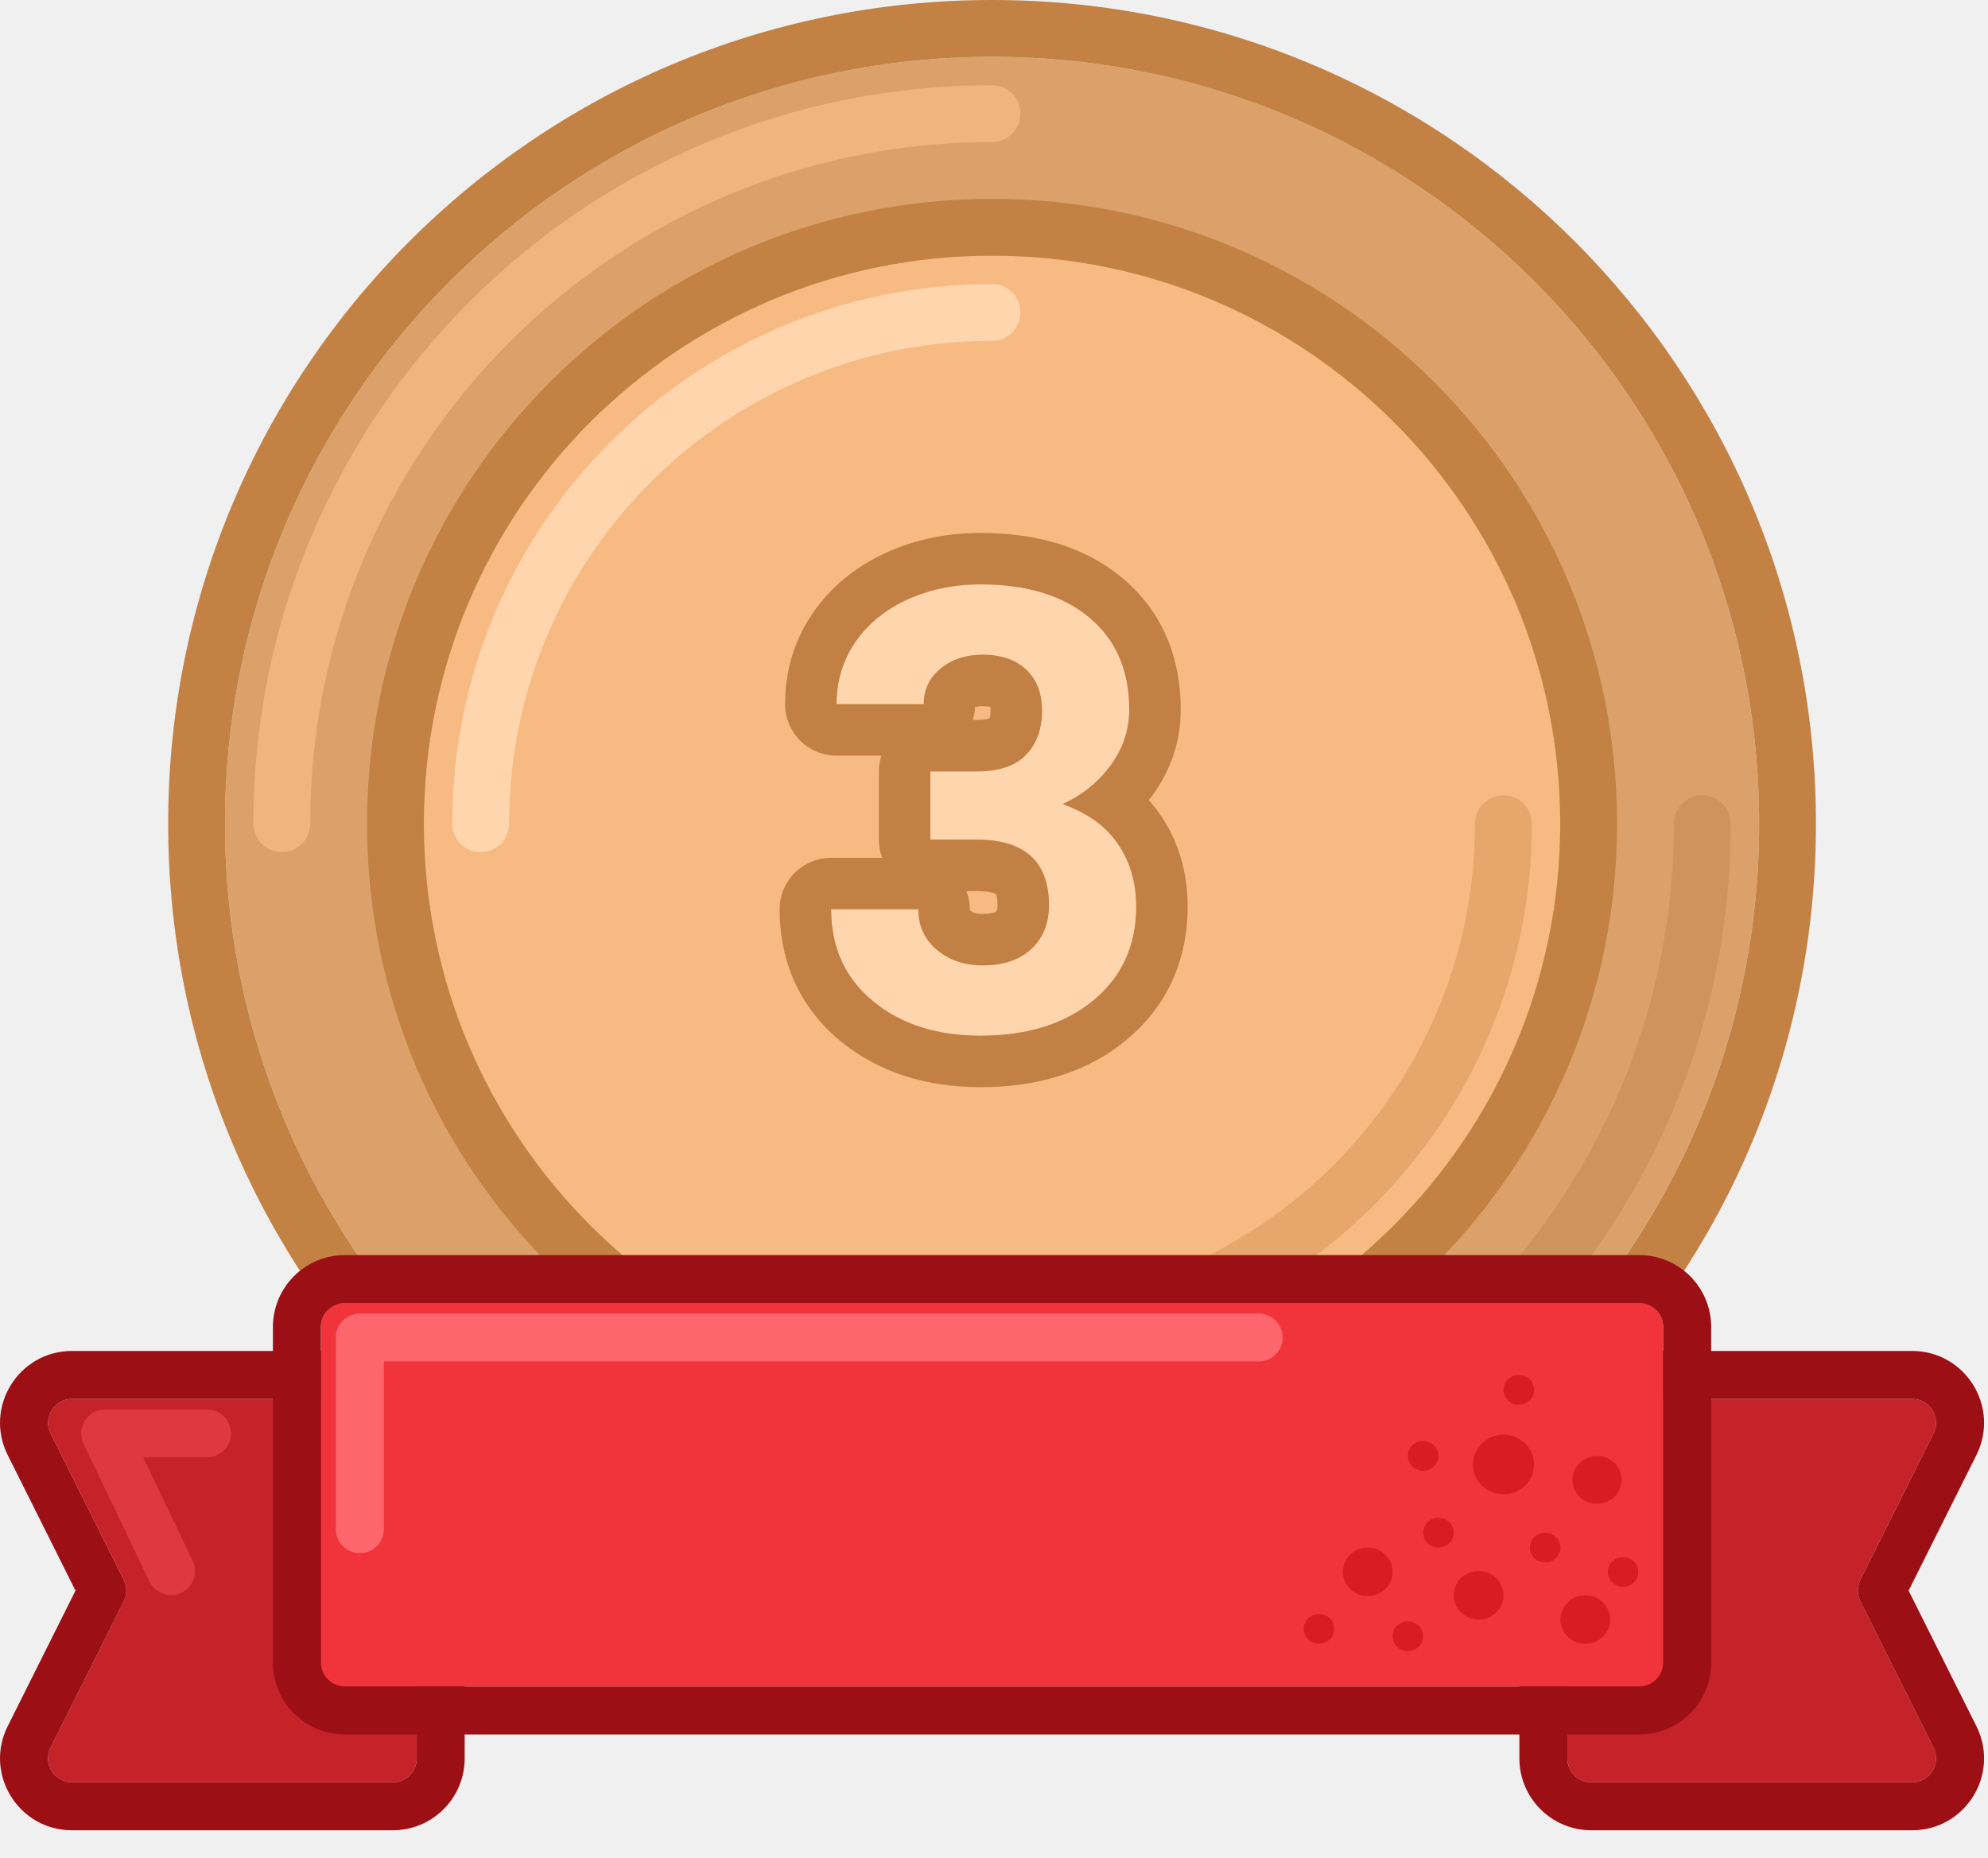
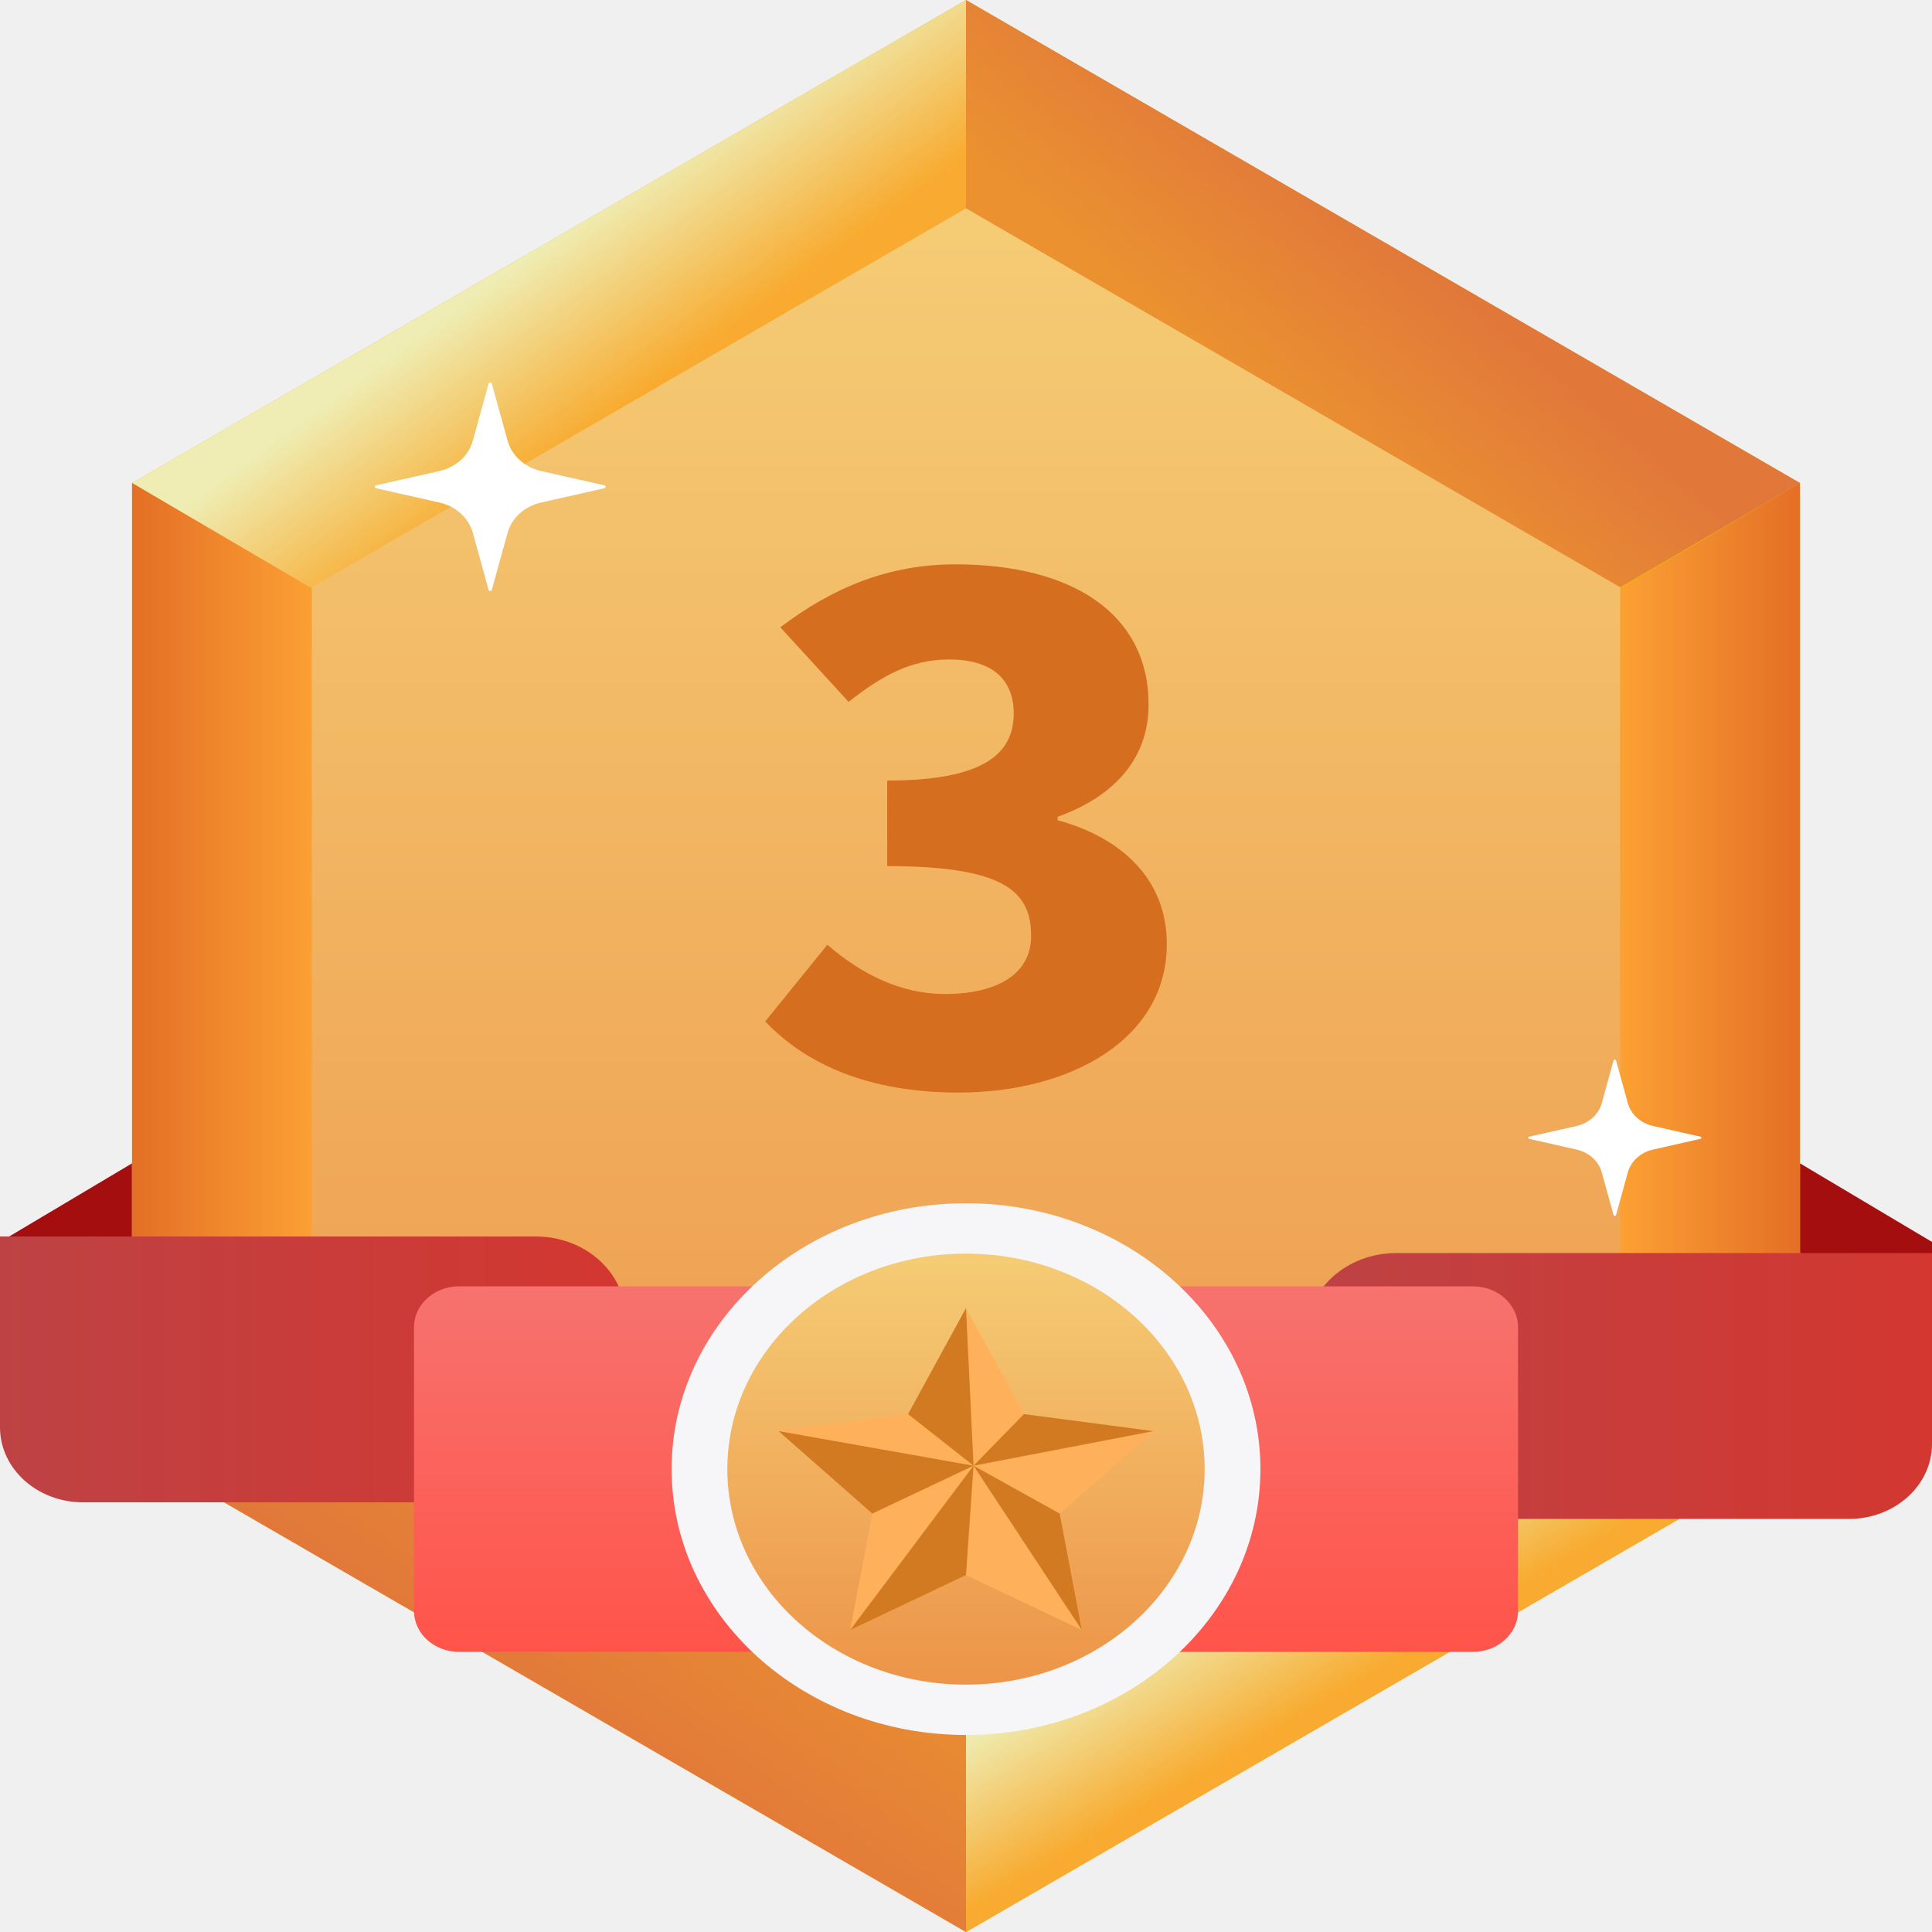
- <svg xmlns="http://www.w3.org/2000/svg" width="46" height="43" viewBox="0 0 46 43" fill="none">
-   <path d="M40.704 19.064C40.704 28.866 32.757 36.813 22.955 36.813C13.152 36.813 5.206 28.866 5.206 19.064C5.206 9.261 13.152 1.315 22.955 1.315C32.757 1.315 40.704 9.261 40.704 19.064Z" fill="#DCA16A" />
-   <path fill-rule="evenodd" clip-rule="evenodd" d="M42.019 19.064C42.019 29.593 33.483 38.128 22.955 38.128C12.426 38.128 3.891 29.593 3.891 19.064C3.891 8.535 12.426 0 22.955 0C33.483 0 42.019 8.535 42.019 19.064ZM22.955 36.813C32.757 36.813 40.704 28.866 40.704 19.064C40.704 9.261 32.757 1.315 22.955 1.315C13.152 1.315 5.206 9.261 5.206 19.064C5.206 28.866 13.152 36.813 22.955 36.813Z" fill="#C38144" />
-   <path fill-rule="evenodd" clip-rule="evenodd" d="M6.521 19.721C6.157 19.721 5.863 19.427 5.863 19.064C5.863 9.624 13.515 1.972 22.955 1.972C23.318 1.972 23.612 2.266 23.612 2.629C23.612 2.993 23.318 3.287 22.955 3.287C14.242 3.287 7.178 10.35 7.178 19.064C7.178 19.427 6.884 19.721 6.521 19.721Z" fill="#F0B57F" />
-   <path fill-rule="evenodd" clip-rule="evenodd" d="M39.389 18.406C39.752 18.406 40.047 18.701 40.047 19.064C40.047 28.503 32.394 36.156 22.955 36.156C22.592 36.156 22.297 35.861 22.297 35.498C22.297 35.135 22.592 34.841 22.955 34.841C31.668 34.841 38.732 27.777 38.732 19.064C38.732 18.701 39.026 18.406 39.389 18.406Z" fill="#CF945D" />
-   <path d="M36.102 19.064C36.102 26.325 30.216 32.211 22.955 32.211C15.694 32.211 9.807 26.325 9.807 19.064C9.807 11.803 15.694 5.916 22.955 5.916C30.216 5.916 36.102 11.803 36.102 19.064Z" fill="#F7BA82" />
-   <path fill-rule="evenodd" clip-rule="evenodd" d="M37.417 19.064C37.417 27.051 30.942 33.526 22.955 33.526C14.968 33.526 8.493 27.051 8.493 19.064C8.493 11.077 14.968 4.602 22.955 4.602C30.942 4.602 37.417 11.077 37.417 19.064ZM22.955 32.211C30.216 32.211 36.102 26.325 36.102 19.064C36.102 11.803 30.216 5.916 22.955 5.916C15.694 5.916 9.807 11.803 9.807 19.064C9.807 26.325 15.694 32.211 22.955 32.211Z" fill="#C38144" />
-   <path fill-rule="evenodd" clip-rule="evenodd" d="M22.955 30.239C29.127 30.239 34.13 25.236 34.13 19.064C34.13 18.701 34.425 18.406 34.788 18.406C35.151 18.406 35.445 18.701 35.445 19.064C35.445 25.962 29.853 31.554 22.955 31.554C22.592 31.554 22.297 31.26 22.297 30.896C22.297 30.534 22.592 30.239 22.955 30.239Z" fill="#E6A66C" />
-   <path fill-rule="evenodd" clip-rule="evenodd" d="M22.955 7.888C16.783 7.888 11.78 12.892 11.78 19.064C11.78 19.427 11.485 19.721 11.122 19.721C10.759 19.721 10.465 19.427 10.465 19.064C10.465 12.166 16.057 6.574 22.955 6.574C23.318 6.574 23.612 6.868 23.612 7.231C23.612 7.594 23.318 7.888 22.955 7.888Z" fill="#FFD5AE" />
-   <path d="M2.863 36.565L1.17 33.178C0.986 32.809 1.254 32.376 1.666 32.376H9.089C9.395 32.376 9.643 32.624 9.643 32.93V40.696C9.643 41.002 9.395 41.25 9.089 41.25H1.666C1.254 41.25 0.986 40.816 1.17 40.447L2.863 37.061C2.941 36.905 2.941 36.721 2.863 36.565Z" fill="#C52229" />
-   <path d="M43.047 36.565L44.74 33.178C44.924 32.809 44.656 32.376 44.244 32.376H36.822C36.515 32.376 36.267 32.624 36.267 32.93V40.696C36.267 41.002 36.515 41.25 36.822 41.25H44.244C44.656 41.25 44.924 40.816 44.74 40.447L43.047 37.061C42.969 36.905 42.969 36.721 43.047 36.565Z" fill="#C52229" />
-   <path fill-rule="evenodd" clip-rule="evenodd" d="M1.747 36.813L0.178 33.674C-0.375 32.568 0.429 31.266 1.666 31.266H9.089C10.008 31.266 10.752 32.011 10.752 32.93V40.696C10.752 41.614 10.008 42.359 9.089 42.359H1.666C0.429 42.359 -0.375 41.058 0.178 39.951L1.747 36.813ZM44.163 36.813L45.732 33.674C46.285 32.568 45.481 31.266 44.244 31.266H36.822C35.903 31.266 35.157 32.011 35.157 32.93V40.696C35.157 41.614 35.903 42.359 36.822 42.359H44.244C45.481 42.359 46.285 41.058 45.732 39.951L44.163 36.813ZM44.74 33.178L43.047 36.565C42.969 36.721 42.969 36.905 43.047 37.061L44.74 40.447C44.924 40.816 44.656 41.25 44.244 41.25H36.822C36.515 41.25 36.267 41.002 36.267 40.696V32.93C36.267 32.624 36.515 32.376 36.822 32.376H44.244C44.656 32.376 44.924 32.809 44.74 33.178ZM1.17 33.178L2.863 36.565C2.941 36.721 2.941 36.905 2.863 37.061L1.17 40.447C0.986 40.816 1.254 41.25 1.666 41.25H9.089C9.395 41.25 9.643 41.002 9.643 40.696V32.93C9.643 32.624 9.395 32.376 9.089 32.376H1.666C1.254 32.376 0.986 32.809 1.17 33.178Z" fill="#9B0F15" />
-   <path fill-rule="evenodd" clip-rule="evenodd" d="M1.963 32.877C2.065 32.716 2.242 32.618 2.433 32.618H4.79C5.096 32.618 5.345 32.867 5.345 33.173C5.345 33.479 5.096 33.728 4.79 33.728H3.313L4.458 36.123C4.59 36.399 4.474 36.73 4.197 36.863C3.921 36.995 3.59 36.878 3.458 36.602L1.932 33.412C1.85 33.24 1.862 33.038 1.963 32.877Z" fill="#DF3840" />
-   <path d="M38.485 38.477V30.712C38.485 30.405 38.237 30.157 37.931 30.157L7.979 30.157C7.673 30.157 7.425 30.405 7.425 30.712L7.425 38.477C7.425 38.783 7.673 39.032 7.979 39.032L37.931 39.032C38.237 39.032 38.485 38.783 38.485 38.477Z" fill="#F1333B" />
-   <path fill-rule="evenodd" clip-rule="evenodd" d="M39.595 30.712V38.477C39.595 39.396 38.85 40.141 37.931 40.141H7.979C7.06 40.141 6.315 39.396 6.315 38.477L6.315 30.712C6.315 29.793 7.06 29.048 7.979 29.048L37.931 29.048C38.85 29.048 39.595 29.793 39.595 30.712ZM38.485 30.712V38.477C38.485 38.783 38.237 39.032 37.931 39.032L7.979 39.032C7.673 39.032 7.425 38.783 7.425 38.477L7.425 30.712C7.425 30.405 7.673 30.157 7.979 30.157L37.931 30.157C38.237 30.157 38.485 30.405 38.485 30.712Z" fill="#9B0F15" />
-   <path d="M36.953 34.805C36.639 34.805 36.384 34.556 36.384 34.25C36.384 33.944 36.639 33.695 36.953 33.695C37.267 33.695 37.522 33.944 37.522 34.25C37.522 34.556 37.267 34.805 36.953 34.805Z" fill="#DB1B24" />
-   <path d="M34.789 34.583C34.399 34.583 34.082 34.274 34.082 33.893C34.082 33.512 34.399 33.203 34.789 33.203C35.18 33.203 35.497 33.512 35.497 33.893C35.497 34.274 35.18 34.583 34.789 34.583Z" fill="#DB1B24" />
-   <path d="M35.753 36.161C35.558 36.161 35.4 36.006 35.4 35.816C35.4 35.625 35.558 35.471 35.753 35.471C35.949 35.471 36.107 35.625 36.107 35.816C36.107 36.006 35.949 36.161 35.753 36.161Z" fill="#DB1B24" />
-   <path d="M35.143 32.511C34.948 32.511 34.789 32.357 34.789 32.166C34.789 31.976 34.948 31.821 35.143 31.821C35.338 31.821 35.497 31.976 35.497 32.166C35.497 32.357 35.338 32.511 35.143 32.511Z" fill="#DB1B24" />
-   <path d="M33.284 35.816C33.089 35.816 32.931 35.661 32.931 35.471C32.931 35.28 33.089 35.126 33.284 35.126C33.48 35.126 33.638 35.28 33.638 35.471C33.638 35.661 33.48 35.816 33.284 35.816Z" fill="#DB1B24" />
-   <path d="M32.931 34.04C32.735 34.04 32.577 33.886 32.577 33.695C32.577 33.505 32.735 33.35 32.931 33.35C33.126 33.35 33.284 33.505 33.284 33.695C33.284 33.886 33.126 34.04 32.931 34.04Z" fill="#DB1B24" />
-   <path d="M30.519 38.043C30.324 38.043 30.166 37.889 30.166 37.698C30.166 37.508 30.324 37.353 30.519 37.353C30.715 37.353 30.873 37.508 30.873 37.698C30.873 37.889 30.715 38.043 30.519 38.043Z" fill="#DB1B24" />
-   <path d="M37.556 36.726C37.361 36.726 37.203 36.571 37.203 36.381C37.203 36.19 37.361 36.036 37.556 36.036C37.752 36.036 37.91 36.19 37.91 36.381C37.91 36.571 37.752 36.726 37.556 36.726Z" fill="#DB1B24" />
-   <path d="M34.214 37.482C33.896 37.482 33.638 37.23 33.638 36.92C33.638 36.61 33.896 36.358 34.214 36.358C34.532 36.358 34.789 36.61 34.789 36.92C34.789 37.23 34.532 37.482 34.214 37.482Z" fill="#DB1B24" />
-   <path d="M36.683 38.043C36.365 38.043 36.107 37.792 36.107 37.482C36.107 37.171 36.365 36.92 36.683 36.92C37.001 36.92 37.258 37.171 37.258 37.482C37.258 37.792 37.001 38.043 36.683 38.043Z" fill="#DB1B24" />
-   <path d="M31.648 36.939C31.33 36.939 31.072 36.688 31.072 36.377C31.072 36.067 31.33 35.816 31.648 35.816C31.965 35.816 32.223 36.067 32.223 36.377C32.223 36.688 31.965 36.939 31.648 36.939Z" fill="#DB1B24" />
-   <path d="M32.577 38.214C32.382 38.214 32.223 38.059 32.223 37.869C32.223 37.678 32.382 37.523 32.577 37.523C32.772 37.523 32.931 37.678 32.931 37.869C32.931 38.059 32.772 38.214 32.577 38.214Z" fill="#DB1B24" />
-   <path fill-rule="evenodd" clip-rule="evenodd" d="M7.771 30.954C7.771 30.648 8.02 30.4 8.326 30.4H29.126C29.432 30.4 29.68 30.648 29.68 30.954C29.68 31.261 29.432 31.509 29.126 31.509H8.881V35.392C8.881 35.698 8.632 35.946 8.326 35.946C8.02 35.946 7.771 35.698 7.771 35.392V30.954Z" fill="#FE666D" />
-   <path d="M21.528 17.854H22.604C23.115 17.854 23.495 17.726 23.741 17.47C23.988 17.214 24.111 16.874 24.111 16.451C24.111 16.041 23.988 15.722 23.741 15.494C23.499 15.266 23.164 15.152 22.736 15.152C22.35 15.152 22.026 15.259 21.766 15.473C21.505 15.682 21.375 15.957 21.375 16.297H19.357C19.357 15.766 19.499 15.291 19.783 14.873C20.072 14.449 20.472 14.119 20.984 13.881C21.5 13.644 22.068 13.525 22.687 13.525C23.762 13.525 24.605 13.784 25.215 14.3C25.824 14.812 26.129 15.52 26.129 16.422C26.129 16.888 25.987 17.316 25.703 17.707C25.419 18.098 25.047 18.398 24.586 18.608C25.159 18.812 25.584 19.12 25.864 19.529C26.148 19.939 26.29 20.423 26.29 20.981C26.29 21.884 25.959 22.608 25.298 23.153C24.642 23.697 23.772 23.969 22.687 23.969C21.673 23.969 20.842 23.702 20.195 23.166C19.553 22.631 19.232 21.924 19.232 21.044H21.249C21.249 21.426 21.391 21.738 21.675 21.98C21.963 22.222 22.317 22.343 22.736 22.343C23.215 22.343 23.59 22.217 23.86 21.966C24.135 21.71 24.272 21.372 24.272 20.953C24.272 19.939 23.713 19.431 22.596 19.431H21.528V17.854Z" fill="#FFD5AE" />
-   <path fill-rule="evenodd" clip-rule="evenodd" d="M20.394 17.488H19.357C18.699 17.488 18.166 16.955 18.166 16.297C18.166 15.54 18.372 14.83 18.797 14.204L18.798 14.202C19.22 13.583 19.796 13.119 20.483 12.8L20.486 12.799C21.172 12.483 21.912 12.334 22.687 12.334C23.946 12.334 25.094 12.637 25.983 13.389C26.899 14.16 27.321 15.221 27.321 16.422C27.321 17.149 27.093 17.821 26.667 18.407C26.64 18.445 26.612 18.483 26.583 18.519C26.677 18.624 26.764 18.735 26.846 18.854C27.282 19.486 27.481 20.212 27.481 20.981C27.481 22.217 27.009 23.286 26.058 24.071C25.135 24.836 23.972 25.161 22.687 25.161C21.455 25.161 20.338 24.831 19.435 24.085L19.432 24.082C18.502 23.307 18.04 22.256 18.04 21.044C18.04 20.386 18.573 19.853 19.232 19.853H20.413C20.364 19.722 20.337 19.58 20.337 19.431V17.854C20.337 17.726 20.357 17.604 20.394 17.488ZM22.364 20.623C22.413 20.754 22.441 20.896 22.441 21.044C22.441 21.054 22.441 21.062 22.442 21.067C22.442 21.068 22.444 21.069 22.445 21.07C22.494 21.111 22.568 21.151 22.736 21.151C22.873 21.151 22.955 21.133 22.998 21.119C23.033 21.107 23.045 21.097 23.048 21.094M22.364 20.623H22.596C22.893 20.623 23.013 20.674 23.046 20.692C23.047 20.693 23.048 20.696 23.049 20.698C23.06 20.728 23.081 20.806 23.081 20.953C23.081 21.032 23.068 21.065 23.065 21.072C23.064 21.076 23.063 21.078 23.061 21.079C23.06 21.081 23.056 21.086 23.048 21.094M25.298 23.153C25.959 22.608 26.29 21.884 26.29 20.981C26.29 20.423 26.148 19.939 25.864 19.529C25.818 19.462 25.768 19.397 25.714 19.335C25.44 19.021 25.064 18.779 24.586 18.608C25.017 18.412 25.371 18.137 25.647 17.782C25.666 17.757 25.685 17.732 25.703 17.707C25.987 17.316 26.129 16.888 26.129 16.422C26.129 15.52 25.824 14.812 25.215 14.3C24.605 13.784 23.762 13.525 22.687 13.525C22.068 13.525 21.5 13.644 20.984 13.881C20.472 14.119 20.072 14.449 19.783 14.873C19.732 14.948 19.685 15.026 19.643 15.105C19.452 15.465 19.357 15.862 19.357 16.297H21.375C21.375 15.957 21.505 15.682 21.766 15.473C22.026 15.259 22.35 15.152 22.736 15.152C23.164 15.152 23.499 15.266 23.741 15.494C23.988 15.722 24.111 16.041 24.111 16.451C24.111 16.874 23.988 17.214 23.741 17.47C23.495 17.726 23.115 17.854 22.604 17.854H21.528V19.431H22.596C23.713 19.431 24.272 19.939 24.272 20.953C24.272 21.372 24.135 21.71 23.86 21.966C23.59 22.217 23.215 22.343 22.736 22.343C22.317 22.343 21.963 22.222 21.675 21.98C21.391 21.738 21.249 21.426 21.249 21.044H19.232C19.232 21.485 19.312 21.882 19.473 22.236C19.633 22.589 19.874 22.899 20.195 23.166C20.842 23.702 21.673 23.969 22.687 23.969C23.772 23.969 24.642 23.697 25.298 23.153ZM22.509 16.662C22.539 16.569 22.558 16.47 22.564 16.369C22.596 16.356 22.648 16.343 22.736 16.343C22.831 16.343 22.887 16.354 22.914 16.362C22.917 16.381 22.92 16.41 22.92 16.451C22.92 16.547 22.906 16.597 22.899 16.616C22.897 16.621 22.896 16.625 22.894 16.628C22.893 16.628 22.892 16.628 22.891 16.629C22.853 16.642 22.764 16.662 22.604 16.662H22.509Z" fill="#C28044" />
+ <svg xmlns="http://www.w3.org/2000/svg" width="51" height="51" viewBox="0 0 51 51" fill="none">
+   <path d="M51 32.784L47.514 30.709V33.079L51 33.956V32.784Z" fill="#A50E0E" />
+   <path d="M0 32.784L3.486 30.709V33.079L0 33.956V32.784Z" fill="#A50E0E" />
+   <path d="M3.486 12.75V38.25L25.5 51L47.514 38.25V12.75L25.5 0L3.486 12.75Z" fill="#ECB20C" />
+   <path d="M17.508 21.098L25.5 5.499V0L3.486 12.75L17.508 21.098Z" fill="url(#paint0_linear_1_200)" />
+   <path d="M35.915 30.709L25.5 45.501V51L47.514 38.25L42.767 35.5L35.915 30.709Z" fill="url(#paint1_linear_1_200)" />
+   <path d="M25.119 38.97L8.233 35.5L3.486 38.25L25.5 51V45.501L25.119 38.97Z" fill="url(#paint2_linear_1_200)" />
+   <path d="M25.876 12.262L42.767 15.5L47.514 12.75L25.5 0V5.499L25.876 12.262Z" fill="url(#paint3_linear_1_200)" />
+   <path d="M18.268 30.034L8.946 15.949L3.486 12.75V38.25L8.233 35.5L18.268 30.034Z" fill="url(#paint4_linear_1_200)" />
+   <path d="M32.731 30.034L42.054 15.949L47.514 12.75V38.25L42.767 35.5L32.731 30.034Z" fill="url(#paint5_linear_1_200)" />
+   <path d="M8.233 15.5V35.5L25.5 45.501L42.767 35.5V15.5L25.5 5.499L8.233 15.5Z" fill="url(#paint6_linear_1_200)" />
+   <path d="M16.514 39.658H2.193C0.982 39.658 0 38.771 0 37.678V32.64H14.144C15.453 32.64 16.514 33.598 16.514 34.781V39.658V39.658Z" fill="url(#paint7_linear_1_200)" />
+   <path d="M48.807 40.096H34.486V35.219C34.486 34.037 35.547 33.078 36.856 33.078H51V38.116C51 39.21 50.018 40.096 48.807 40.096Z" fill="url(#paint8_linear_1_200)" />
+   <path d="M38.88 43.605H12.12C11.462 43.605 10.929 43.124 10.929 42.529V35.032C10.929 34.438 11.462 33.956 12.12 33.956H38.88C39.538 33.956 40.072 34.438 40.072 35.032V42.529C40.072 43.124 39.538 43.605 38.88 43.605Z" fill="url(#paint9_linear_1_200)" />
+   <path d="M25.5 45.799C29.792 45.799 33.272 42.657 33.272 38.781C33.272 34.905 29.792 31.763 25.5 31.763C21.208 31.763 17.729 34.905 17.729 38.781C17.729 42.657 21.208 45.799 25.5 45.799Z" fill="#F6F6F8" />
+   <path d="M25.5 44.47C28.979 44.47 31.8 41.923 31.8 38.781C31.8 35.639 28.979 33.092 25.5 33.092C22.021 33.092 19.2 35.639 19.2 38.781C19.2 41.923 22.021 44.47 25.5 44.47Z" fill="url(#paint10_linear_1_200)" />
+   <path d="M25.5 34.531L27.029 37.329L30.448 37.778L27.974 39.955L28.558 43.03L25.5 41.578L22.442 43.03L23.026 39.955L20.552 37.778L23.971 37.329L25.5 34.531Z" fill="#FFB05A" />
+   <path d="M25.5 34.531L25.699 38.691L27.029 37.329L28.738 37.553L30.448 37.778L25.699 38.691L27.974 39.955L28.266 41.493L28.558 43.03L25.699 38.691L25.5 41.578L23.971 42.304L22.442 43.03L25.699 38.691L23.026 39.955L21.789 38.866L20.552 37.778L25.699 38.691L23.971 37.329L24.735 35.93L25.5 34.531Z" fill="#D17A21" />
+   <path d="M12.983 15.569L13.4 14.064C13.453 13.871 13.564 13.694 13.72 13.553C13.876 13.413 14.071 13.313 14.285 13.265L15.951 12.889C15.996 12.878 15.996 12.821 15.951 12.811L14.285 12.435C14.071 12.386 13.876 12.286 13.72 12.146C13.564 12.005 13.453 11.828 13.4 11.635L12.983 10.131C12.972 10.09 12.908 10.09 12.897 10.131L12.481 11.635C12.427 11.828 12.317 12.005 12.161 12.146C12.005 12.286 11.809 12.386 11.596 12.435L9.929 12.811C9.885 12.821 9.885 12.879 9.929 12.889L11.596 13.265C11.809 13.313 12.005 13.413 12.161 13.553C12.317 13.694 12.427 13.871 12.481 14.064L12.897 15.569C12.909 15.609 12.972 15.609 12.983 15.569Z" fill="white" />
+   <path d="M42.659 32.074L42.971 30.945C43.012 30.8 43.095 30.668 43.212 30.562C43.328 30.457 43.475 30.382 43.635 30.346L44.885 30.063C44.919 30.056 44.919 30.012 44.885 30.005L43.635 29.723C43.475 29.686 43.328 29.611 43.212 29.506C43.095 29.4 43.012 29.268 42.971 29.123L42.659 27.994C42.651 27.964 42.603 27.964 42.594 27.994L42.282 29.123C42.242 29.268 42.159 29.4 42.042 29.506C41.925 29.611 41.779 29.686 41.618 29.723L40.369 30.005C40.335 30.012 40.335 30.056 40.369 30.063L41.618 30.346C41.779 30.382 41.925 30.457 42.042 30.562C42.159 30.668 42.242 30.8 42.282 30.945L42.594 32.074C42.603 32.104 42.651 32.104 42.659 32.074Z" fill="white" />
+   <path d="M20.2 26.963L21.84 24.939C22.739 25.716 23.779 26.239 24.939 26.239C26.32 26.239 27.219 25.716 27.219 24.705C27.219 23.549 26.54 22.863 23.42 22.863V20.605C25.96 20.605 26.76 19.901 26.76 18.834C26.76 17.914 26.161 17.408 25.06 17.408C24.06 17.408 23.299 17.822 22.4 18.527L20.599 16.559C21.98 15.51 23.46 14.897 25.219 14.897C28.3 14.897 30.32 16.197 30.32 18.599C30.32 19.936 29.52 20.985 27.919 21.562V21.652C29.581 22.104 30.801 23.188 30.801 24.922C30.801 27.432 28.26 28.841 25.299 28.841C22.939 28.841 21.279 28.1 20.2 26.963Z" fill="#D56E1F" />
+   <defs>
+     <linearGradient id="paint0_linear_1_200" x1="14.47" y1="6.349" x2="17.249" y2="10.15" gradientUnits="userSpaceOnUse">
+       <stop stop-color="#EFEDB3" />
+       <stop offset="1" stop-color="#F8AB30" />
+     </linearGradient>
+     <linearGradient id="paint1_linear_1_200" x1="36.16" y1="44.194" x2="34.115" y2="40.716" gradientUnits="userSpaceOnUse">
+       <stop stop-color="#F8AB30" />
+       <stop offset="1" stop-color="#EFEDB3" />
+     </linearGradient>
+     <linearGradient id="paint2_linear_1_200" x1="14.063" y1="45.127" x2="18.733" y2="38.443" gradientUnits="userSpaceOnUse">
+       <stop stop-color="#E1783A" />
+       <stop offset="1" stop-color="#EB9130" />
+     </linearGradient>
+     <linearGradient id="paint3_linear_1_200" x1="36.722" y1="6.175" x2="33.198" y2="10.341" gradientUnits="userSpaceOnUse">
+       <stop stop-color="#E1783A" />
+       <stop offset="1" stop-color="#EB9130" />
+     </linearGradient>
+     <linearGradient id="paint4_linear_1_200" x1="3.486" y1="25.5" x2="9.008" y2="25.5" gradientUnits="userSpaceOnUse">
+       <stop stop-color="#E46F26" />
+       <stop offset="1" stop-color="#FFA835" />
+     </linearGradient>
+     <linearGradient id="paint5_linear_1_200" x1="47.514" y1="25.5" x2="42.076" y2="25.5" gradientUnits="userSpaceOnUse">
+       <stop stop-color="#E46F26" />
+       <stop offset="1" stop-color="#FFA835" />
+     </linearGradient>
+     <linearGradient id="paint6_linear_1_200" x1="25.5" y1="45.501" x2="25.5" y2="5.499" gradientUnits="userSpaceOnUse">
+       <stop stop-color="#ED9448" />
+       <stop offset="1" stop-color="#F5CC75" />
+     </linearGradient>
+     <linearGradient id="paint7_linear_1_200" x1="0" y1="36.149" x2="16.514" y2="36.149" gradientUnits="userSpaceOnUse">
+       <stop stop-color="#BE4244" />
+       <stop offset="1" stop-color="#D33730" />
+     </linearGradient>
+     <linearGradient id="paint8_linear_1_200" x1="34.486" y1="36.587" x2="51" y2="36.587" gradientUnits="userSpaceOnUse">
+       <stop stop-color="#BE4244" />
+       <stop offset="1" stop-color="#D33730" />
+     </linearGradient>
+     <linearGradient id="paint9_linear_1_200" x1="25.5" y1="43.605" x2="25.5" y2="33.956" gradientUnits="userSpaceOnUse">
+       <stop stop-color="#FF544A" />
+       <stop offset="1" stop-color="#F7726E" />
+     </linearGradient>
+     <linearGradient id="paint10_linear_1_200" x1="25.5" y1="44.47" x2="25.5" y2="33.092" gradientUnits="userSpaceOnUse">
+       <stop stop-color="#ED9448" />
+       <stop offset="1" stop-color="#F5CC75" />
+     </linearGradient>
+   </defs>
</svg>
